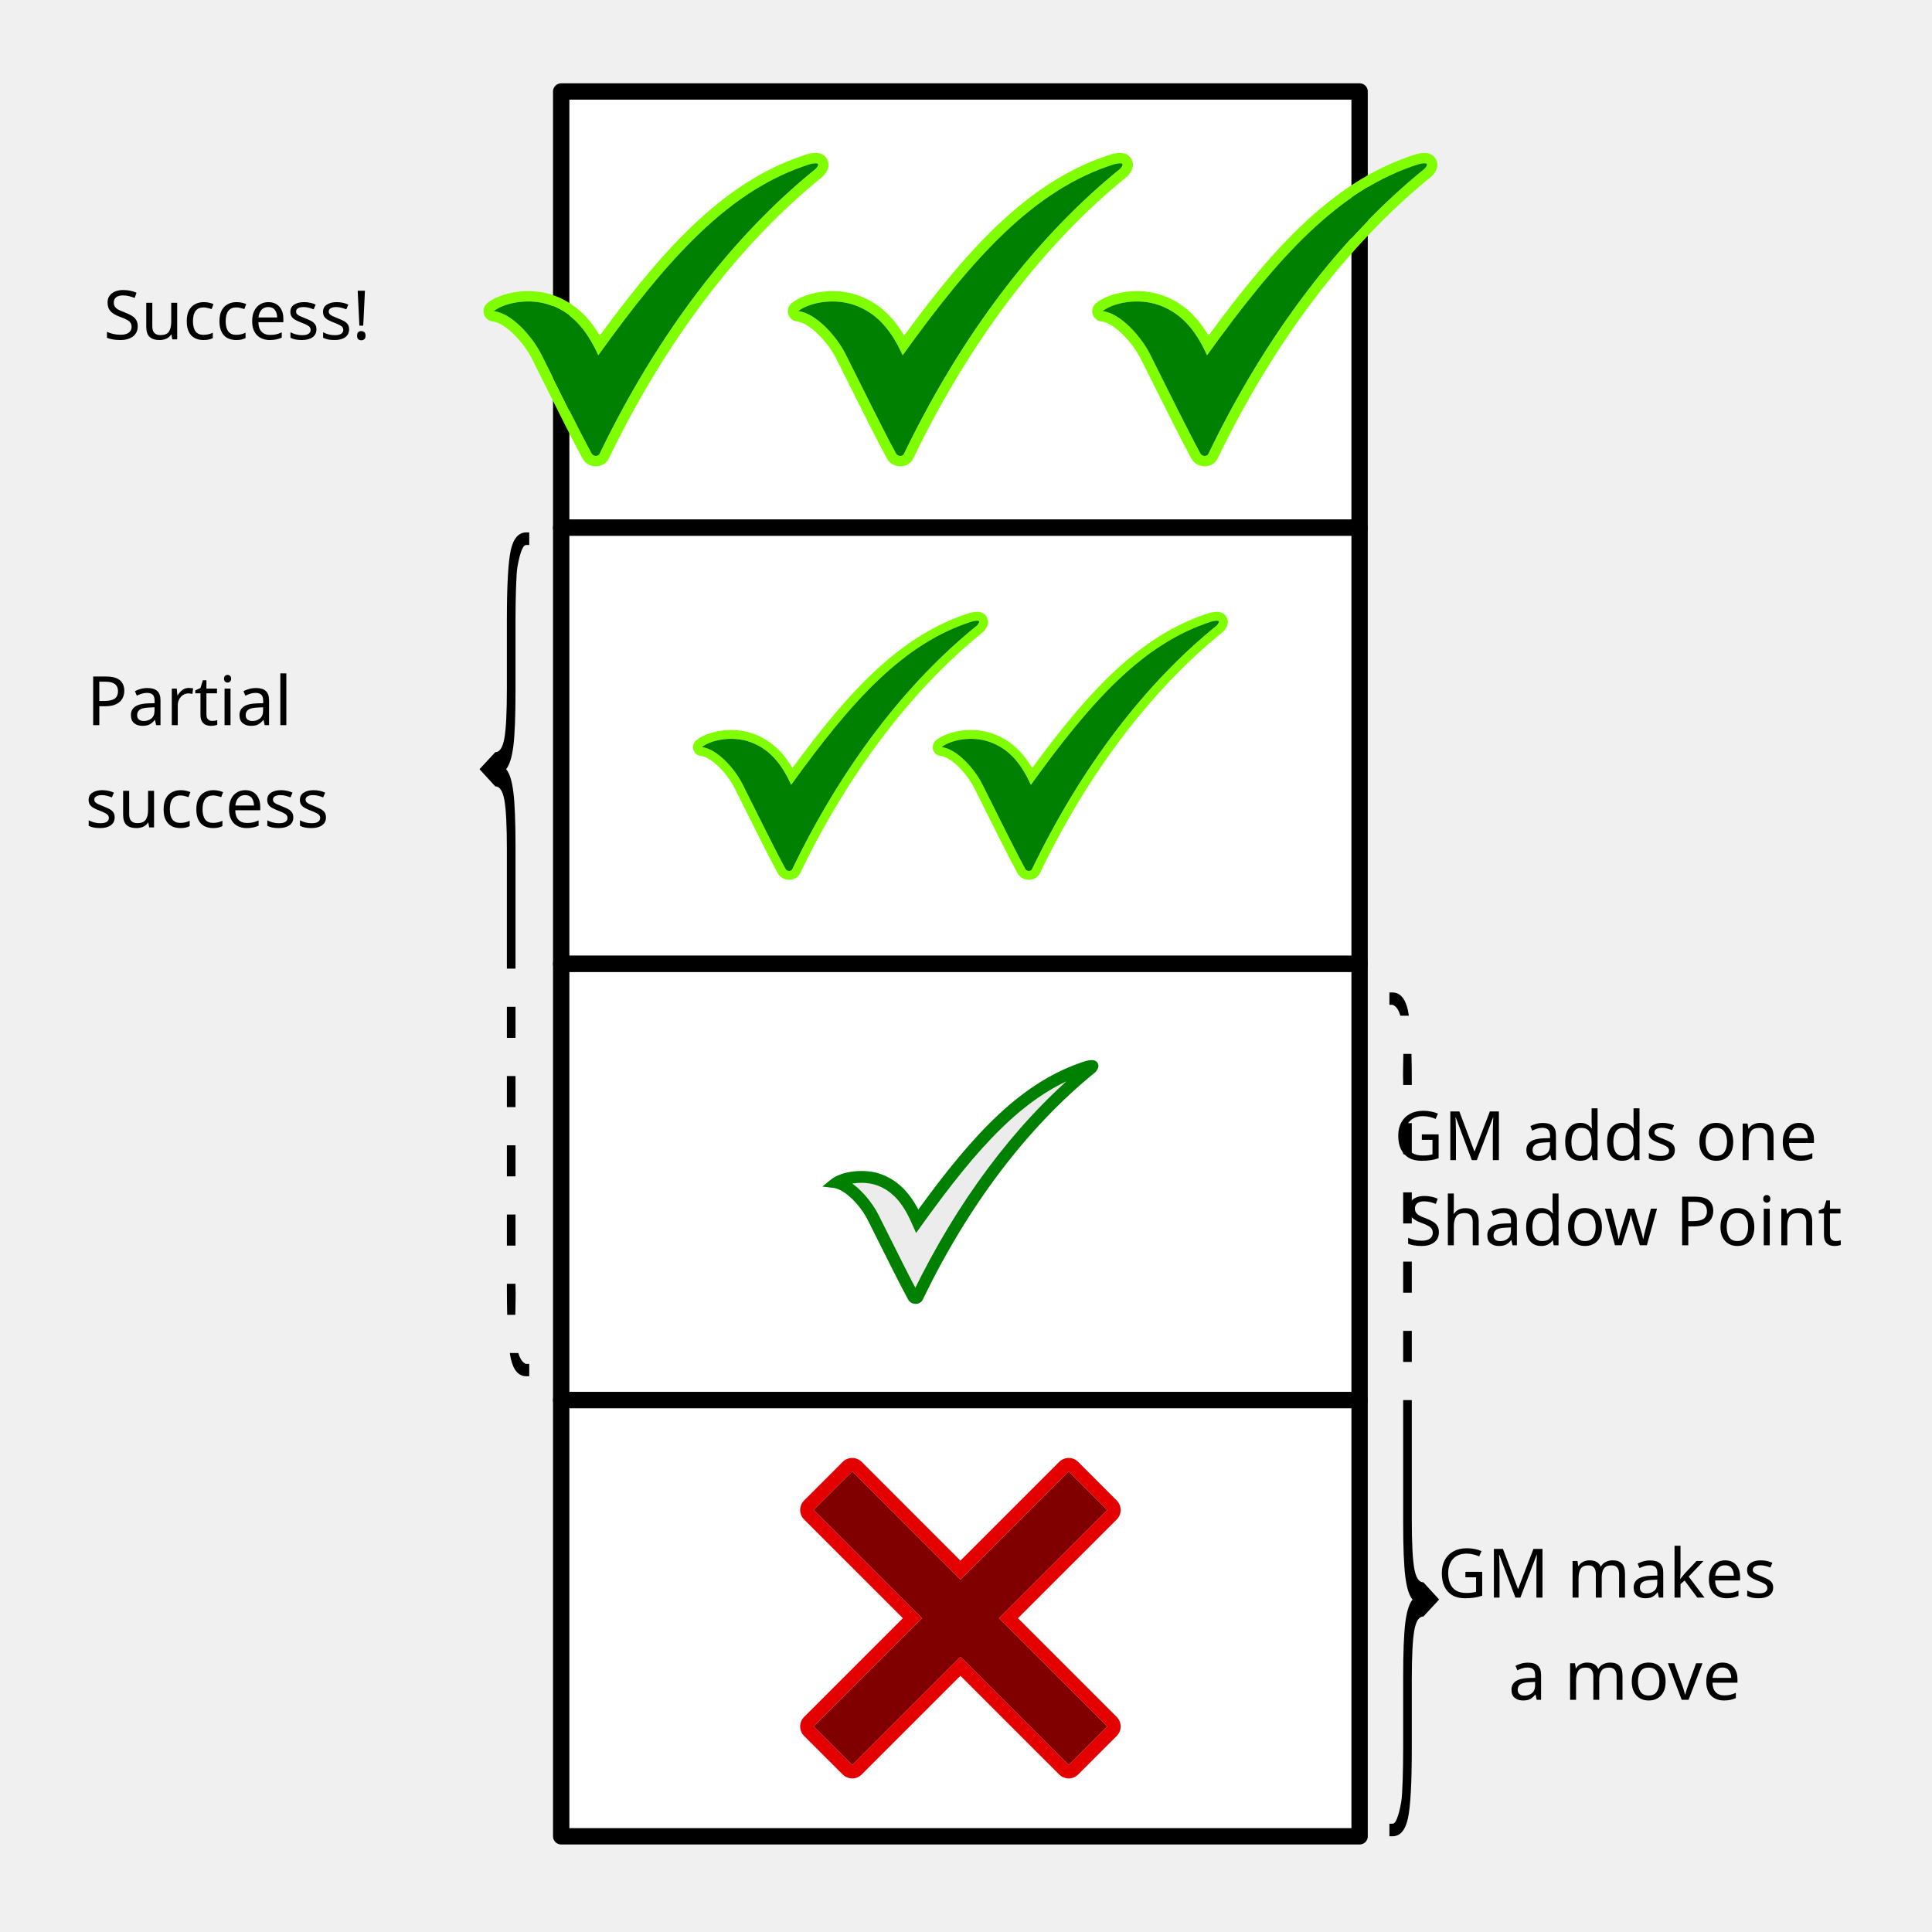
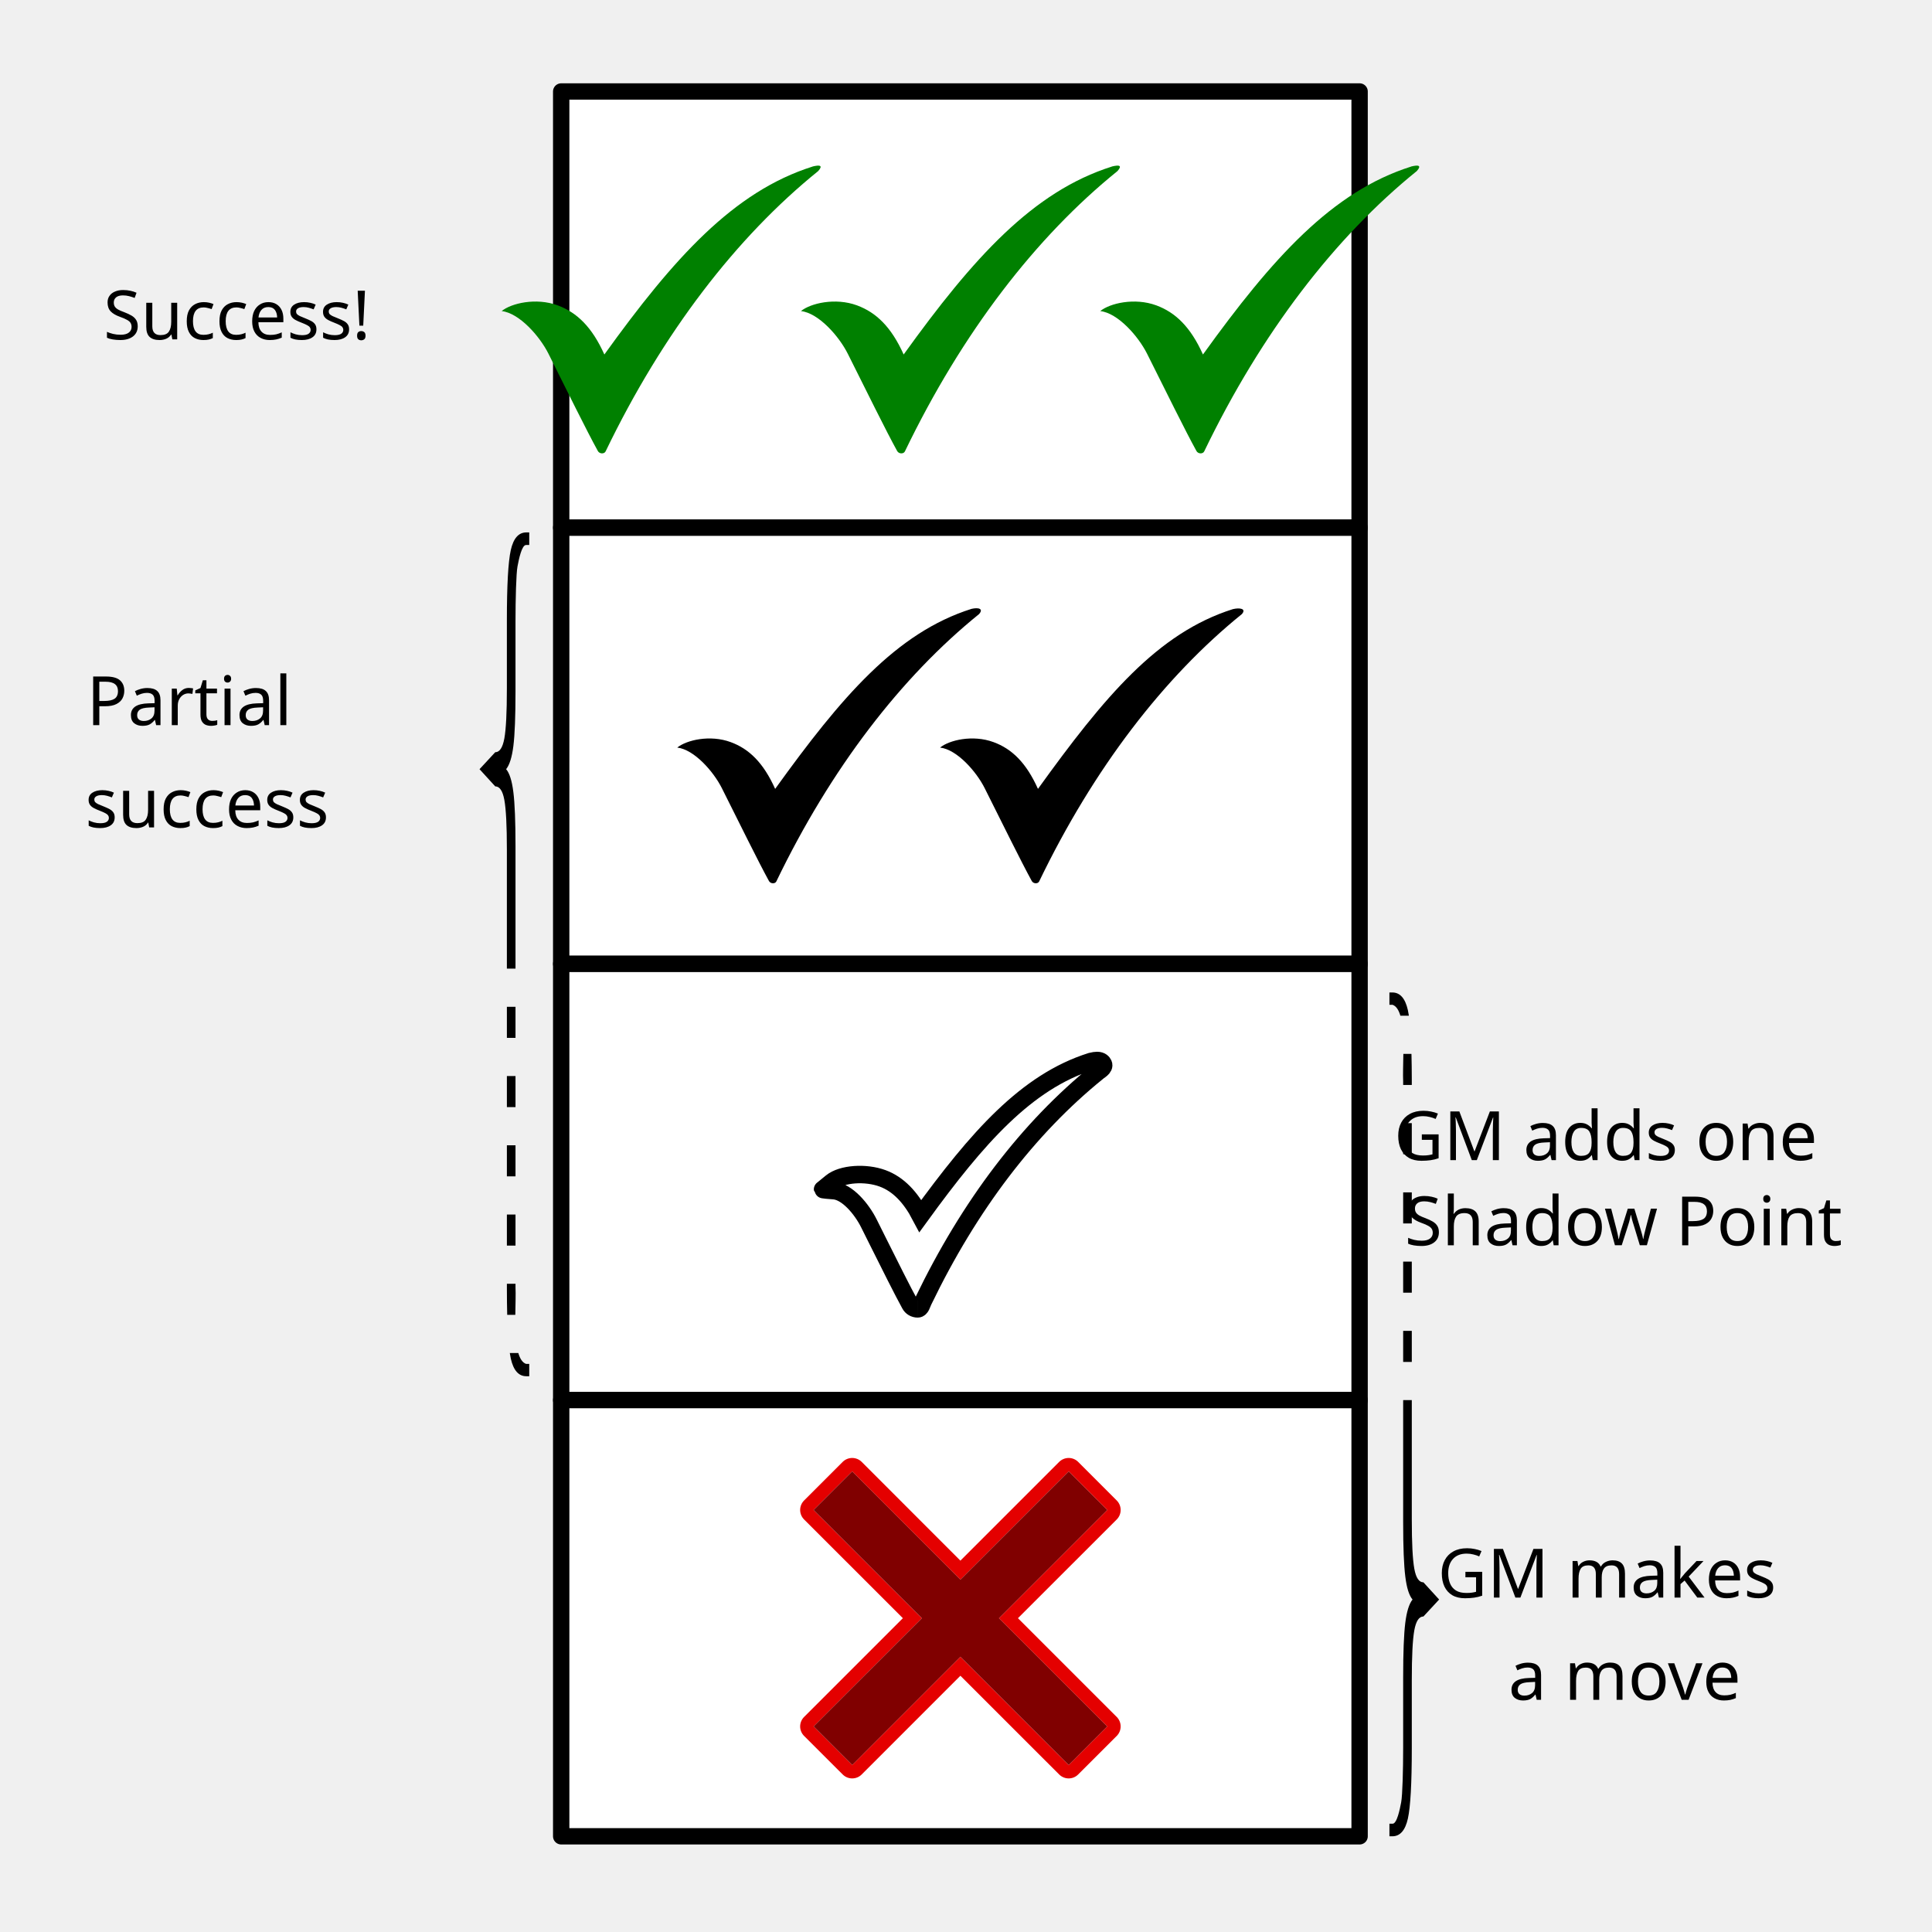
<svg xmlns="http://www.w3.org/2000/svg" width="100mm" height="100mm" viewBox="0 0 354.331 354.331" id="svg5752" version="1.1">
  <defs id="defs5754" />
  <g id="layer1" transform="translate(0,-698.0315)">
    <rect style="opacity:1;fill:#ffffff;fill-opacity:1;stroke:#000000;stroke-width:3;stroke-linejoin:round;stroke-miterlimit:4;stroke-dasharray:none;stroke-dashoffset:0;stroke-opacity:1" id="rect6508" width="146.429" height="80" x="102.924" y="714.81" />
    <rect style="opacity:1;fill:#ffffff;fill-opacity:1;stroke:#000000;stroke-width:3;stroke-linejoin:round;stroke-miterlimit:4;stroke-dasharray:none;stroke-dashoffset:0;stroke-opacity:1" id="rect6508-3" width="146.429" height="80" x="102.924" y="794.81" />
    <rect style="opacity:1;fill:#ffffff;fill-opacity:1;stroke:#000000;stroke-width:3;stroke-linejoin:round;stroke-miterlimit:4;stroke-dasharray:none;stroke-dashoffset:0;stroke-opacity:1" id="rect6508-3-6" width="146.429" height="80" x="102.924" y="874.81" />
    <rect style="opacity:1;fill:#ffffff;fill-opacity:1;stroke:#000000;stroke-width:3;stroke-linejoin:round;stroke-miterlimit:4;stroke-dasharray:none;stroke-dashoffset:0;stroke-opacity:1" id="rect6508-3-7" width="146.429" height="80" x="102.924" y="954.81" />
    <text xml:space="preserve" style="font-style:normal;font-weight:normal;font-size:12.5px;line-height:0%;font-family:sans-serif;letter-spacing:0px;word-spacing:0px;fill:#000000;fill-opacity:1;stroke:none;stroke-width:1px;stroke-linecap:butt;stroke-linejoin:miter;stroke-opacity:1" x="18.975" y="760.27" id="text6498">
      <tspan id="tspan6500" x="18.975" y="760.27" style="font-size:12.5px;line-height:1.25">Success!</tspan>
    </text>
    <text xml:space="preserve" style="font-style:normal;font-weight:normal;line-height:0%;font-family:sans-serif;text-align:center;letter-spacing:0px;word-spacing:0px;text-anchor:middle;fill:#000000;fill-opacity:1;stroke:none;stroke-width:1px;stroke-linecap:butt;stroke-linejoin:miter;stroke-opacity:1;font-size:12.5px;" x="46.102" y="831.027" id="text6502">
      <tspan id="tspan6504" x="46.102" y="831.027" style="font-size:12.5px;line-height:1.25;">Part<tspan style="font-size:12.5px;" id="tspan4288">i</tspan>al</tspan>
      <tspan x="46.102" y="849.777" id="tspan4241" style="font-size:12.5px;line-height:1.25;">success</tspan>
    </text>
    <path style="font-style:normal;font-weight:normal;font-size:medium;line-height:125%;font-family:sans-serif;letter-spacing:0px;word-spacing:0px;fill:#000000;fill-opacity:1;stroke:none;stroke-width:1.067px;stroke-linecap:butt;stroke-linejoin:miter;stroke-opacity:1" d="M 271.811 194.154 L 271.811 196.568 L 272.43 196.568 C 273.152 196.821 273.632 197.608 273.951 198.701 L 275.617 198.701 C 275.556 198.297 275.491 197.927 275.42 197.611 C 274.903 195.307 273.89 194.154 272.377 194.154 L 271.811 194.154 z M 274.535 206.168 C 274.509 208.266 274.432 210.251 274.498 211.529 L 274.498 212.246 L 276.186 212.246 L 276.186 211.342 C 276.186 209.423 276.161 207.728 276.121 206.168 L 274.535 206.168 z M 274.498 219.713 L 274.498 225.793 L 276.186 225.793 L 276.186 219.713 L 274.498 219.713 z M 274.498 233.26 L 274.498 239.338 L 276.186 239.338 L 276.186 233.26 L 274.498 233.26 z M 274.498 246.805 L 274.498 252.885 L 276.186 252.885 L 276.186 246.805 L 274.498 246.805 z M 274.498 260.352 L 274.498 266.43 L 276.186 266.43 L 276.186 260.352 L 274.498 260.352 z M 274.498 273.896 L 274.498 297.779 C 274.498 302.668 274.638 306.217 274.918 308.428 C 275.191 310.639 275.664 312.134 276.332 312.912 C 275.658 313.753 275.184 315.277 274.91 317.488 C 274.637 319.699 274.498 323.234 274.498 328.092 L 274.498 341.809 C 274.498 346.199 274.369 351.212 274.107 352.582 C 273.846 353.952 273.286 356.771 272.43 356.771 L 271.811 356.771 L 271.811 359.23 L 272.377 359.23 C 273.89 359.23 274.903 358.078 275.42 355.773 C 275.93 353.469 276.186 348.876 276.186 341.994 L 276.186 328.699 C 276.186 323.997 276.35 320.742 276.678 318.936 C 277.006 317.13 277.6 316.229 278.463 316.229 L 281.535 312.912 L 278.463 309.549 C 277.594 309.549 277 308.662 276.678 306.887 C 276.35 305.081 276.186 301.858 276.186 297.219 L 276.186 273.896 L 274.498 273.896 z " transform="matrix(0.9375,0,0,0.9375,0,698.0315)" id="path6553-36" />
    <text xml:space="preserve" style="font-style:normal;font-weight:normal;font-size:12.5px;line-height:0%;font-family:sans-serif;text-align:center;letter-spacing:0px;word-spacing:0px;text-anchor:middle;fill:#000000;fill-opacity:1;stroke:none;stroke-width:1px;stroke-linecap:butt;stroke-linejoin:miter;stroke-opacity:1" x="305.87" y="910.796" id="text6486">
      <tspan x="305.87" y="910.796" style="font-size:12.5px;line-height:1.25" id="tspan1659">GM adds one</tspan>
      <tspan x="305.87" y="926.421" id="tspan6490" style="font-size:12.5px;line-height:1.25">Shadow Point</tspan>
    </text>
    <text xml:space="preserve" style="font-style:normal;font-weight:normal;line-height:0%;font-family:sans-serif;text-align:center;letter-spacing:0px;word-spacing:0px;text-anchor:middle;fill:#000000;fill-opacity:1;stroke:none;stroke-width:1px;stroke-linecap:butt;stroke-linejoin:miter;stroke-opacity:1;font-size:12.5px;" x="306.087" y="991.027" id="text6492">
      <tspan id="tspan6494" x="306.087" y="991.027" style="font-size:12.5px;line-height:1.25;">GM makes</tspan>
      <tspan x="306.087" y="1009.777" id="tspan6496" style="font-size:12.5px;line-height:1.25;">a move</tspan>
    </text>
    <path id="path1532" d="m 386.603,880.052 c 1.418,0 2.369,1.08 2.854,3.24 0.479,2.131 0.719,6.422 0.719,12.873 v 80.51 c 0,4.35 0.153,7.369 0.461,9.062 0.302,1.664 0.859,2.496 1.674,2.496 l 2.879,3.152 -2.879,3.109 c -0.809,0 -1.366,0.846 -1.674,2.539 -0.308,1.693 -0.461,4.744 -0.461,9.152 v 12.465 c 0,6.451 -0.24,10.758 -0.719,12.918 -0.484,2.16 -1.435,3.24 -2.854,3.24 h -0.529 v -2.305 h 0.58 c 0.803,0 1.327,-2.643 1.572,-3.928 0.245,-1.284 0.367,-5.984 0.367,-10.1 v -12.859 c 0,-4.554 0.128,-7.869 0.385,-9.941 0.256,-2.073 0.702,-3.503 1.334,-4.291 -0.627,-0.73 -1.07,-2.131 -1.326,-4.203 -0.262,-2.073 -0.393,-5.399 -0.393,-9.982 v -80.859 c -0.185,-3.6 0.863,-13.049 -1.939,-14.027 h -0.58 v -2.262 z" style="font-style:normal;font-weight:normal;font-size:medium;line-height:125%;font-family:sans-serif;letter-spacing:0px;word-spacing:0px;fill:#000000;fill-opacity:1;stroke:none;stroke-width:1px;stroke-linecap:butt;stroke-linejoin:miter;stroke-opacity:1" />
    <rect y="897.013" x="384.603" height="7" width="16.112" id="rect1534" style="opacity:1;fill:#ffffff;fill-opacity:1;stroke:none;stroke-width:1;stroke-linecap:butt;stroke-linejoin:round;stroke-miterlimit:4;stroke-dasharray:none;stroke-dashoffset:0;stroke-opacity:1" />
    <rect y="884.314" x="386.073" height="7" width="16.112" id="rect1536" style="opacity:1;fill:#ffffff;fill-opacity:1;stroke:none;stroke-width:1;stroke-linecap:butt;stroke-linejoin:round;stroke-miterlimit:4;stroke-dasharray:none;stroke-dashoffset:0;stroke-opacity:1" />
    <rect style="opacity:1;fill:#ffffff;fill-opacity:1;stroke:none;stroke-width:1;stroke-linecap:butt;stroke-linejoin:round;stroke-miterlimit:4;stroke-dasharray:none;stroke-dashoffset:0;stroke-opacity:1" id="rect1538" width="16.112" height="7" x="384.603" y="909.712" />
    <rect y="935.11" x="384.603" height="7" width="16.112" id="rect1540" style="opacity:1;fill:#ffffff;fill-opacity:1;stroke:none;stroke-width:1;stroke-linecap:butt;stroke-linejoin:round;stroke-miterlimit:4;stroke-dasharray:none;stroke-dashoffset:0;stroke-opacity:1" />
    <rect style="opacity:1;fill:#ffffff;fill-opacity:1;stroke:none;stroke-width:1;stroke-linecap:butt;stroke-linejoin:round;stroke-miterlimit:4;stroke-dasharray:none;stroke-dashoffset:0;stroke-opacity:1" id="rect1542" width="16.112" height="7" x="384.603" y="947.81" />
    <rect y="922.411" x="384.603" height="7" width="16.112" id="rect1544" style="opacity:1;fill:#ffffff;fill-opacity:1;stroke:none;stroke-width:1;stroke-linecap:butt;stroke-linejoin:round;stroke-miterlimit:4;stroke-dasharray:none;stroke-dashoffset:0;stroke-opacity:1" />
    <path id="path1548" d="m 97.064,950.435 v -2.263 h -0.58 c -0.678,-0.236 -1.127,-0.975 -1.426,-2 h -1.562 c 0.057,0.379 0.119,0.726 0.185,1.022 0.484,2.16 1.434,3.241 2.853,3.241 z m -2.554,-11.263 c 0.024,-1.967 0.097,-3.828 0.035,-5.026 v -0.672 h -1.582 v 0.848 c 0,1.799 0.023,3.388 0.06,4.851 z m 0.035,-12.698 v -5.7 h -1.582 v 5.7 z m 0,-12.7 v -5.698 h -1.582 v 5.698 z m 0,-12.698 v -5.7 h -1.582 v 5.7 z m 0,-12.7 v -5.698 h -1.582 v 5.698 z m 0,-12.698 v -22.39 c 0,-4.583 -0.132,-7.91 -0.394,-9.983 -0.256,-2.073 -0.699,-3.474 -1.326,-4.204 0.632,-0.788 1.077,-2.218 1.333,-4.29 0.256,-2.073 0.386,-5.387 0.386,-9.941 v -12.86 c 0,-4.116 0.121,-8.816 0.366,-10.1 0.245,-1.284 0.77,-3.928 1.573,-3.928 h 0.58 v -2.305 h -0.531 c -1.418,0 -2.369,1.081 -2.853,3.241 -0.479,2.16 -0.718,6.467 -0.718,12.918 v 12.464 c 0,4.408 -0.154,7.46 -0.461,9.153 -0.308,1.693 -0.865,2.538 -1.674,2.538 l -2.88,3.109 2.88,3.153 c 0.815,0 1.372,0.832 1.674,2.496 0.308,1.693 0.461,4.714 0.461,9.064 v 21.865 z" style="font-style:normal;font-weight:normal;font-size:medium;line-height:125%;font-family:sans-serif;letter-spacing:0px;word-spacing:0px;fill:#000000;fill-opacity:1;stroke:none;stroke-width:1px;stroke-linecap:butt;stroke-linejoin:miter;stroke-opacity:1" />
    <g id="g31386-4-3" style="display:inline;stroke-width:0.299" transform="matrix(4.522309,0,0,4.522309,-536.7377,505.1671)">
      <g style="display:inline;stroke-width:0.299" id="g12605-9-9" transform="matrix(1.090237,0,0,-1.090237,153.2471,101.7749)">
        <path d="m 0,0 c -0.128,0 -0.256,-0.049 -0.354,-0.146 l -1.435,-1.435 c -0.094,-0.094 -0.147,-0.221 -0.147,-0.354 0,-0.132 0.053,-0.259 0.147,-0.353 L 1.885,-5.96 -1.789,-9.633 c -0.094,-0.094 -0.147,-0.221 -0.147,-0.353 0,-0.133 0.053,-0.26 0.147,-0.354 l 1.435,-1.433 c 0.098,-0.098 0.226,-0.147 0.354,-0.147 0.128,0 0.256,0.049 0.354,0.147 l 3.671,3.672 3.674,-3.672 c 0.098,-0.098 0.226,-0.147 0.354,-0.147 0.128,0 0.256,0.049 0.353,0.147 l 1.434,1.433 c 0.094,0.094 0.146,0.221 0.146,0.354 0,0.132 -0.052,0.259 -0.146,0.353 L 6.166,-5.96 9.84,-2.288 c 0.195,0.195 0.195,0.512 0,0.707 L 8.406,-0.146 C 8.313,-0.053 8.186,0 8.053,0 7.92,0 7.793,-0.053 7.699,-0.146 L 4.025,-3.819 0.354,-0.146 C 0.256,-0.049 0.128,0 0,0 M 8.053,-0.5 9.486,-1.935 5.459,-5.96 9.486,-9.986 8.053,-11.42 4.025,-7.394 0,-11.42 -1.436,-9.986 2.592,-5.96 -1.436,-1.935 0,-0.5 4.025,-4.526 8.053,-0.5" style="fill:#e40000;fill-opacity:1;fill-rule:nonzero;stroke:none;stroke-width:0.299" id="path12607-9-4" />
      </g>
      <g style="display:inline;stroke-width:0.299" id="g12609-4-9" transform="matrix(1.090237,0,0,-1.090237,153.2471,102.3201)">
        <path d="M 0,0 -1.436,-1.435 2.592,-5.46 -1.436,-9.486 0,-10.92 4.025,-6.894 8.053,-10.92 9.486,-9.486 5.459,-5.46 9.486,-1.435 8.053,0 4.025,-4.026 Z" style="fill:#800000;fill-opacity:1;fill-rule:nonzero;stroke:none;stroke-width:0.299" id="path12611-9-9" />
      </g>
    </g>
-     <g id="g31595-1" style="display:inline;stroke-width:0.322" transform="matrix(3.489148,0,0,3.489148,-201.0115,550.6425)">
-       <g id="g31579-4" transform="translate(-7.350801,-1.858827)" style="stroke-width:0.322">
-         <path d="m 124.513,52.755 c 0,-0.167 -0.099,-0.372 -0.23,-0.475 -0.246,-0.195 -0.564,-0.155 -0.87,-0.082 -4.183,1.32 -7.326,4.628 -10.926,9.542 -0.625,-1.06 -1.398,-1.737 -2.385,-2.101 -1.298,-0.479 -2.842,-0.167 -3.528,0.396 -0.129,0.105 -0.201,0.261 -0.201,0.421 0,0.051 0.008,0.104 0.023,0.155 0.061,0.209 0.242,0.363 0.461,0.387 0.678,0.077 1.638,1.107 2.075,1.981 l 0.577,1.155 c 0.787,1.579 1.602,3.211 2.073,4.067 0.136,0.256 0.413,0.416 0.718,0.411 0.289,-0.004 0.543,-0.161 0.664,-0.41 2.964,-6.151 6.845,-11.27 11.22,-14.804 0.024,-0.02 0.047,-0.041 0.068,-0.064 0.122,-0.14 0.263,-0.331 0.263,-0.577 m -0.545,0 c 0,0.046 -0.039,0.117 -0.128,0.217 -4.361,3.524 -8.304,8.636 -11.368,14.99 -0.071,0.147 -0.328,0.137 -0.414,-0.025 -0.578,-1.051 -1.669,-3.264 -2.639,-5.203 -0.464,-0.93 -1.551,-2.17 -2.501,-2.279 0.507,-0.414 1.829,-0.734 2.995,-0.305 1.031,0.38 1.833,1.156 2.494,2.626 3.719,-5.164 6.913,-8.715 11.131,-10.048 0.256,-0.061 0.43,-0.071 0.43,0.026" style="fill:#80ff00;fill-opacity:1;fill-rule:nonzero;stroke:none;stroke-width:0.322" id="path23383-4-2" />
-         <path d="m 123.539,52.728 c -4.218,1.333 -7.414,4.883 -11.131,10.049 -0.662,-1.472 -1.464,-2.247 -2.494,-2.626 -1.165,-0.43 -2.488,-0.11 -2.995,0.305 0.95,0.108 2.035,1.348 2.501,2.279 0.969,1.937 2.061,4.151 2.639,5.202 0.086,0.164 0.342,0.172 0.414,0.026 3.062,-6.354 7.006,-11.467 11.367,-14.99 0.274,-0.312 0.076,-0.334 -0.301,-0.244" style="fill:#008000;fill-opacity:1;fill-rule:nonzero;stroke:none;stroke-width:0.322" id="path23395-7-0" />
-       </g>
-       <g transform="translate(-23.3508,-1.858827)" id="g31583-6" style="stroke-width:0.322">
-         <path id="path31585-5" style="fill:#80ff00;fill-opacity:1;fill-rule:nonzero;stroke:none;stroke-width:0.322" d="m 124.513,52.755 c 0,-0.167 -0.099,-0.372 -0.23,-0.475 -0.246,-0.195 -0.564,-0.155 -0.87,-0.082 -4.183,1.32 -7.326,4.628 -10.926,9.542 -0.625,-1.06 -1.398,-1.737 -2.385,-2.101 -1.298,-0.479 -2.842,-0.167 -3.528,0.396 -0.129,0.105 -0.201,0.261 -0.201,0.421 0,0.051 0.008,0.104 0.023,0.155 0.061,0.209 0.242,0.363 0.461,0.387 0.678,0.077 1.638,1.107 2.075,1.981 l 0.577,1.155 c 0.787,1.579 1.602,3.211 2.073,4.067 0.136,0.256 0.413,0.416 0.718,0.411 0.289,-0.004 0.543,-0.161 0.664,-0.41 2.964,-6.151 6.845,-11.27 11.22,-14.804 0.024,-0.02 0.047,-0.041 0.068,-0.064 0.122,-0.14 0.263,-0.331 0.263,-0.577 m -0.545,0 c 0,0.046 -0.039,0.117 -0.128,0.217 -4.361,3.524 -8.304,8.636 -11.368,14.99 -0.071,0.147 -0.328,0.137 -0.414,-0.025 -0.578,-1.051 -1.669,-3.264 -2.639,-5.203 -0.464,-0.93 -1.551,-2.17 -2.501,-2.279 0.507,-0.414 1.829,-0.734 2.995,-0.305 1.031,0.38 1.833,1.156 2.494,2.626 3.719,-5.164 6.913,-8.715 11.131,-10.048 0.256,-0.061 0.43,-0.071 0.43,0.026" />
-         <path id="path31587-95" style="fill:#008000;fill-opacity:1;fill-rule:nonzero;stroke:none;stroke-width:0.322" d="m 123.539,52.728 c -4.218,1.333 -7.414,4.883 -11.131,10.049 -0.662,-1.472 -1.464,-2.247 -2.494,-2.626 -1.165,-0.43 -2.488,-0.11 -2.995,0.305 0.95,0.108 2.035,1.348 2.501,2.279 0.969,1.937 2.061,4.151 2.639,5.202 0.086,0.164 0.342,0.172 0.414,0.026 3.062,-6.354 7.006,-11.467 11.367,-14.99 0.274,-0.312 0.076,-0.334 -0.301,-0.244" />
-       </g>
-       <g transform="translate(8.6492,-1.858827)" id="g31589-6" style="stroke-width:0.322">
-         <path id="path31591-1" style="fill:#80ff00;fill-opacity:1;fill-rule:nonzero;stroke:none;stroke-width:0.322" d="m 124.513,52.755 c 0,-0.167 -0.099,-0.372 -0.23,-0.475 -0.246,-0.195 -0.564,-0.155 -0.87,-0.082 -4.183,1.32 -7.326,4.628 -10.926,9.542 -0.625,-1.06 -1.398,-1.737 -2.385,-2.101 -1.298,-0.479 -2.842,-0.167 -3.528,0.396 -0.129,0.105 -0.201,0.261 -0.201,0.421 0,0.051 0.008,0.104 0.023,0.155 0.061,0.209 0.242,0.363 0.461,0.387 0.678,0.077 1.638,1.107 2.075,1.981 l 0.577,1.155 c 0.787,1.579 1.602,3.211 2.073,4.067 0.136,0.256 0.413,0.416 0.718,0.411 0.289,-0.004 0.543,-0.161 0.664,-0.41 2.964,-6.151 6.845,-11.27 11.22,-14.804 0.024,-0.02 0.047,-0.041 0.068,-0.064 0.122,-0.14 0.263,-0.331 0.263,-0.577 m -0.545,0 c 0,0.046 -0.039,0.117 -0.128,0.217 -4.361,3.524 -8.304,8.636 -11.368,14.99 -0.071,0.147 -0.328,0.137 -0.414,-0.025 -0.578,-1.051 -1.669,-3.264 -2.639,-5.203 -0.464,-0.93 -1.551,-2.17 -2.501,-2.279 0.507,-0.414 1.829,-0.734 2.995,-0.305 1.031,0.38 1.833,1.156 2.494,2.626 3.719,-5.164 6.913,-8.715 11.131,-10.048 0.256,-0.061 0.43,-0.071 0.43,0.026" />
-         <path id="path31593-1" style="fill:#008000;fill-opacity:1;fill-rule:nonzero;stroke:none;stroke-width:0.322" d="m 123.539,52.728 c -4.218,1.333 -7.414,4.883 -11.131,10.049 -0.662,-1.472 -1.464,-2.247 -2.494,-2.626 -1.165,-0.43 -2.488,-0.11 -2.995,0.305 0.95,0.108 2.035,1.348 2.501,2.279 0.969,1.937 2.061,4.151 2.639,5.202 0.086,0.164 0.342,0.172 0.414,0.026 3.062,-6.354 7.006,-11.467 11.367,-14.99 0.274,-0.312 0.076,-0.334 -0.301,-0.244" />
-       </g>
+     <g transform="matrix(10.80542,0,0,10.80542,25.9643,-2201.42)" id="g873">
+       <path id="path23395-7-0-6" style="fill:#008000;fill-opacity:1;fill-rule:nonzero;stroke:none;stroke-width:0.318" d="m 16.469,271.16 c -1.339,0.423 -2.354,1.55 -3.534,3.19 -0.21,-0.467 -0.465,-0.713 -0.792,-0.834 -0.37,-0.136 -0.79,-0.035 -0.951,0.097 0.301,0.034 0.646,0.428 0.794,0.723 0.308,0.615 0.654,1.318 0.838,1.651 0.027,0.052 0.109,0.055 0.132,0.008 0.972,-2.017 2.224,-3.641 3.609,-4.759 0.087,-0.099 0.024,-0.106 -0.096,-0.077" />
+       <path d="m 11.389,271.16 c -1.339,0.423 -2.354,1.55 -3.534,3.19 -0.21,-0.467 -0.465,-0.713 -0.792,-0.834 -0.37,-0.136 -0.79,-0.035 -0.951,0.097 0.301,0.034 0.646,0.428 0.794,0.723 0.308,0.615 0.654,1.318 0.838,1.651 0.027,0.052 0.109,0.055 0.132,0.008 0.972,-2.017 2.224,-3.641 3.609,-4.759 0.087,-0.099 0.024,-0.106 -0.096,-0.077" style="fill:#008000;fill-opacity:1;fill-rule:nonzero;stroke:none;stroke-width:0.318" id="path31587-95-2" />
+       <path d="m 21.549,271.16 c -1.339,0.423 -2.354,1.55 -3.534,3.19 -0.21,-0.467 -0.465,-0.713 -0.792,-0.834 -0.37,-0.136 -0.79,-0.035 -0.951,0.097 0.301,0.034 0.646,0.428 0.794,0.723 0.308,0.615 0.654,1.318 0.838,1.651 0.027,0.052 0.109,0.055 0.132,0.008 0.972,-2.017 2.224,-3.641 3.609,-4.759 0.087,-0.099 0.024,-0.106 -0.096,-0.077" style="fill:#008000;fill-opacity:1;fill-rule:nonzero;stroke:none;stroke-width:0.318" id="path31593-1-9" />
    </g>
-     <g transform="matrix(3.140492,0,0,3.140492,-95.27933,722.9632)" id="g31571-4" style="display:inline;stroke-width:0.299">
-       <path id="path23407-7" d="m 83.814,68.207 c -0.189,0 -0.358,-0.099 -0.443,-0.259 -0.42,-0.762 -1.152,-2.232 -1.862,-3.651 l -0.492,-0.986 c -0.421,-0.844 -1.33,-1.801 -2.013,-1.88 l -0.64,-0.075 0.499,-0.408 c 0.606,-0.495 1.966,-0.672 2.933,-0.315 0.915,0.337 1.612,0.999 2.172,2.064 3.262,-4.489 6.07,-7.504 9.782,-8.676 0.158,-0.037 0.262,-0.052 0.346,-0.052 0.235,0 0.327,0.126 0.361,0.202 0.1,0.221 -0.084,0.43 -0.154,0.508 -3.952,3.199 -7.425,7.781 -10.077,13.281 -0.074,0.153 -0.232,0.247 -0.412,0.247" style="fill:#008000;fill-opacity:1;fill-rule:nonzero;stroke:none;stroke-width:0.299" />
-       <path id="path31567-2" d="m 79.73,61.116 c 0.758,0.416 1.452,1.303 1.775,1.952 l 0.493,0.984 c 0.678,1.357 1.378,2.76 1.801,3.54 2.562,-5.273 5.875,-9.711 9.616,-12.881 -3.417,1.265 -6.105,4.276 -9.27,8.674 l -0.276,0.383 -0.194,-0.431 c -0.534,-1.186 -1.172,-1.862 -2.066,-2.194 -0.594,-0.218 -1.369,-0.189 -1.878,-0.027" style="fill:#ececec;fill-opacity:1;fill-rule:nonzero;stroke:#008000;stroke-width:0.299" />
-     </g>
-     <g transform="matrix(3.140492,0,0,3.140492,-310.9277,588.2342)" id="g31695-7" style="display:inline;stroke-width:0.299">
-       <g transform="matrix(0.95,0,0,0.95,38.42135,21.15986)" id="g31612-3" style="stroke-width:0.299">
-         <path id="path31614-9" style="fill:#80ff00;fill-opacity:1;fill-rule:nonzero;stroke:none;stroke-width:0.299" d="m 124.513,52.755 c 0,-0.167 -0.099,-0.372 -0.23,-0.475 -0.246,-0.195 -0.564,-0.155 -0.87,-0.082 -4.183,1.32 -7.326,4.628 -10.926,9.542 -0.625,-1.06 -1.398,-1.737 -2.385,-2.101 -1.298,-0.479 -2.842,-0.167 -3.528,0.396 -0.129,0.105 -0.201,0.261 -0.201,0.421 0,0.051 0.008,0.104 0.023,0.155 0.061,0.209 0.242,0.363 0.461,0.387 0.678,0.077 1.638,1.107 2.075,1.981 l 0.577,1.155 c 0.787,1.579 1.602,3.211 2.073,4.067 0.136,0.256 0.413,0.416 0.718,0.411 0.289,-0.004 0.543,-0.161 0.664,-0.41 2.964,-6.151 6.845,-11.27 11.22,-14.804 0.024,-0.02 0.047,-0.041 0.068,-0.064 0.122,-0.14 0.263,-0.331 0.263,-0.577 m -0.545,0 c 0,0.046 -0.039,0.117 -0.128,0.217 -4.361,3.524 -8.304,8.636 -11.368,14.99 -0.071,0.147 -0.328,0.137 -0.414,-0.025 -0.578,-1.051 -1.669,-3.264 -2.639,-5.203 -0.464,-0.93 -1.551,-2.17 -2.501,-2.279 0.507,-0.414 1.829,-0.734 2.995,-0.305 1.031,0.38 1.833,1.156 2.494,2.626 3.719,-5.164 6.913,-8.715 11.131,-10.048 0.256,-0.061 0.43,-0.071 0.43,0.026" />
-         <path id="path31616-2" style="fill:#008000;fill-opacity:1;fill-rule:nonzero;stroke:none;stroke-width:0.299" d="m 123.539,52.728 c -4.218,1.333 -7.414,4.883 -11.131,10.049 -0.662,-1.472 -1.464,-2.247 -2.494,-2.626 -1.165,-0.43 -2.488,-0.11 -2.995,0.305 0.95,0.108 2.035,1.348 2.501,2.279 0.969,1.937 2.061,4.151 2.639,5.202 0.086,0.164 0.342,0.172 0.414,0.026 3.062,-6.354 7.006,-11.467 11.367,-14.99 0.274,-0.312 0.076,-0.334 -0.301,-0.244" />
-       </g>
-       <g id="g31624-4" transform="matrix(0.95,0,0,0.95,52.42135,21.15986)" style="stroke-width:0.299">
-         <path d="m 124.513,52.755 c 0,-0.167 -0.099,-0.372 -0.23,-0.475 -0.246,-0.195 -0.564,-0.155 -0.87,-0.082 -4.183,1.32 -7.326,4.628 -10.926,9.542 -0.625,-1.06 -1.398,-1.737 -2.385,-2.101 -1.298,-0.479 -2.842,-0.167 -3.528,0.396 -0.129,0.105 -0.201,0.261 -0.201,0.421 0,0.051 0.008,0.104 0.023,0.155 0.061,0.209 0.242,0.363 0.461,0.387 0.678,0.077 1.638,1.107 2.075,1.981 l 0.577,1.155 c 0.787,1.579 1.602,3.211 2.073,4.067 0.136,0.256 0.413,0.416 0.718,0.411 0.289,-0.004 0.543,-0.161 0.664,-0.41 2.964,-6.151 6.845,-11.27 11.22,-14.804 0.024,-0.02 0.047,-0.041 0.068,-0.064 0.122,-0.14 0.263,-0.331 0.263,-0.577 m -0.545,0 c 0,0.046 -0.039,0.117 -0.128,0.217 -4.361,3.524 -8.304,8.636 -11.368,14.99 -0.071,0.147 -0.328,0.137 -0.414,-0.025 -0.578,-1.051 -1.669,-3.264 -2.639,-5.203 -0.464,-0.93 -1.551,-2.17 -2.501,-2.279 0.507,-0.414 1.829,-0.734 2.995,-0.305 1.031,0.38 1.833,1.156 2.494,2.626 3.719,-5.164 6.913,-8.715 11.131,-10.048 0.256,-0.061 0.43,-0.071 0.43,0.026" style="fill:#80ff00;fill-opacity:1;fill-rule:nonzero;stroke:none;stroke-width:0.299" id="path31626-4" />
-         <path d="m 123.539,52.728 c -4.218,1.333 -7.414,4.883 -11.131,10.049 -0.662,-1.472 -1.464,-2.247 -2.494,-2.626 -1.165,-0.43 -2.488,-0.11 -2.995,0.305 0.95,0.108 2.035,1.348 2.501,2.279 0.969,1.937 2.061,4.151 2.639,5.202 0.086,0.164 0.342,0.172 0.414,0.026 3.062,-6.354 7.006,-11.467 11.367,-14.99 0.274,-0.312 0.076,-0.334 -0.301,-0.244" style="fill:#008000;fill-opacity:1;fill-rule:nonzero;stroke:none;stroke-width:0.299" id="path31628-4" />
-       </g>
+     <path style="fill:#ffffff;fill-opacity:1;fill-rule:nonzero;stroke:#000000;stroke-width:3.2" d="m 168.313,938.082 c -0.603,0 -1.144,-0.317 -1.416,-0.83 -1.343,-2.438 -3.687,-7.14 -5.958,-11.682 l -1.573,-3.153 c -1.346,-2.7 -3.999,-5.836 -6.439,-6.014 -2.44,-0.178 -2.048,-0.241 -2.048,-0.241 l 1.598,-1.305 c 1.939,-1.584 6.289,-1.856 9.384,-0.716 2.927,1.077 5.159,3.488 6.949,6.896 10.437,-14.361 19.423,-24.596 31.297,-28.346 0.506,-0.121 0.837,-0.168 1.106,-0.168 0.753,0 1.047,0.405 1.155,0.646 0.321,0.709 -0.891,1.271 -1.114,1.522 -12.645,10.235 -23.444,24.378 -31.931,41.976 -0.237,0.489 -0.432,1.414 -1.008,1.414" id="path23407-7" />
+     <g transform="matrix(13.01327,0,0,13.01327,-4.659612,-2794.263)" id="g853-6" style="fill:#000000">
+       <path d="m 11.283,279.483 c -0.166,-0.37 -0.368,-0.565 -0.627,-0.66 -0.293,-0.108 -0.625,-0.028 -0.753,0.077 0.239,0.027 0.512,0.339 0.629,0.573 0.244,0.487 0.518,1.043 0.663,1.307 0.022,0.041 0.086,0.043 0.104,0.007 0.77,-1.597 1.761,-2.882 2.857,-3.768 0.069,-0.078 -0.011,-0.096 -0.106,-0.074 -1.06,0.335 -1.833,1.239 -2.768,2.538 z" style="fill:#000000;fill-opacity:1;fill-rule:nonzero;stroke:none;stroke-width:0.251" id="path31616-2" />
+       <path id="path31628-4" style="fill:#000000;fill-opacity:1;fill-rule:nonzero;stroke:none;stroke-width:0.251" d="m 14.987,279.483 c -0.166,-0.37 -0.368,-0.565 -0.627,-0.66 -0.293,-0.108 -0.625,-0.028 -0.753,0.077 0.239,0.027 0.512,0.339 0.629,0.573 0.244,0.487 0.518,1.043 0.663,1.307 0.022,0.041 0.086,0.043 0.104,0.007 0.77,-1.597 1.761,-2.882 2.857,-3.768 0.069,-0.078 -0.032,-0.093 -0.127,-0.07 -1.06,0.335 -1.812,1.236 -2.747,2.534 z" />
    </g>
  </g>
</svg>
